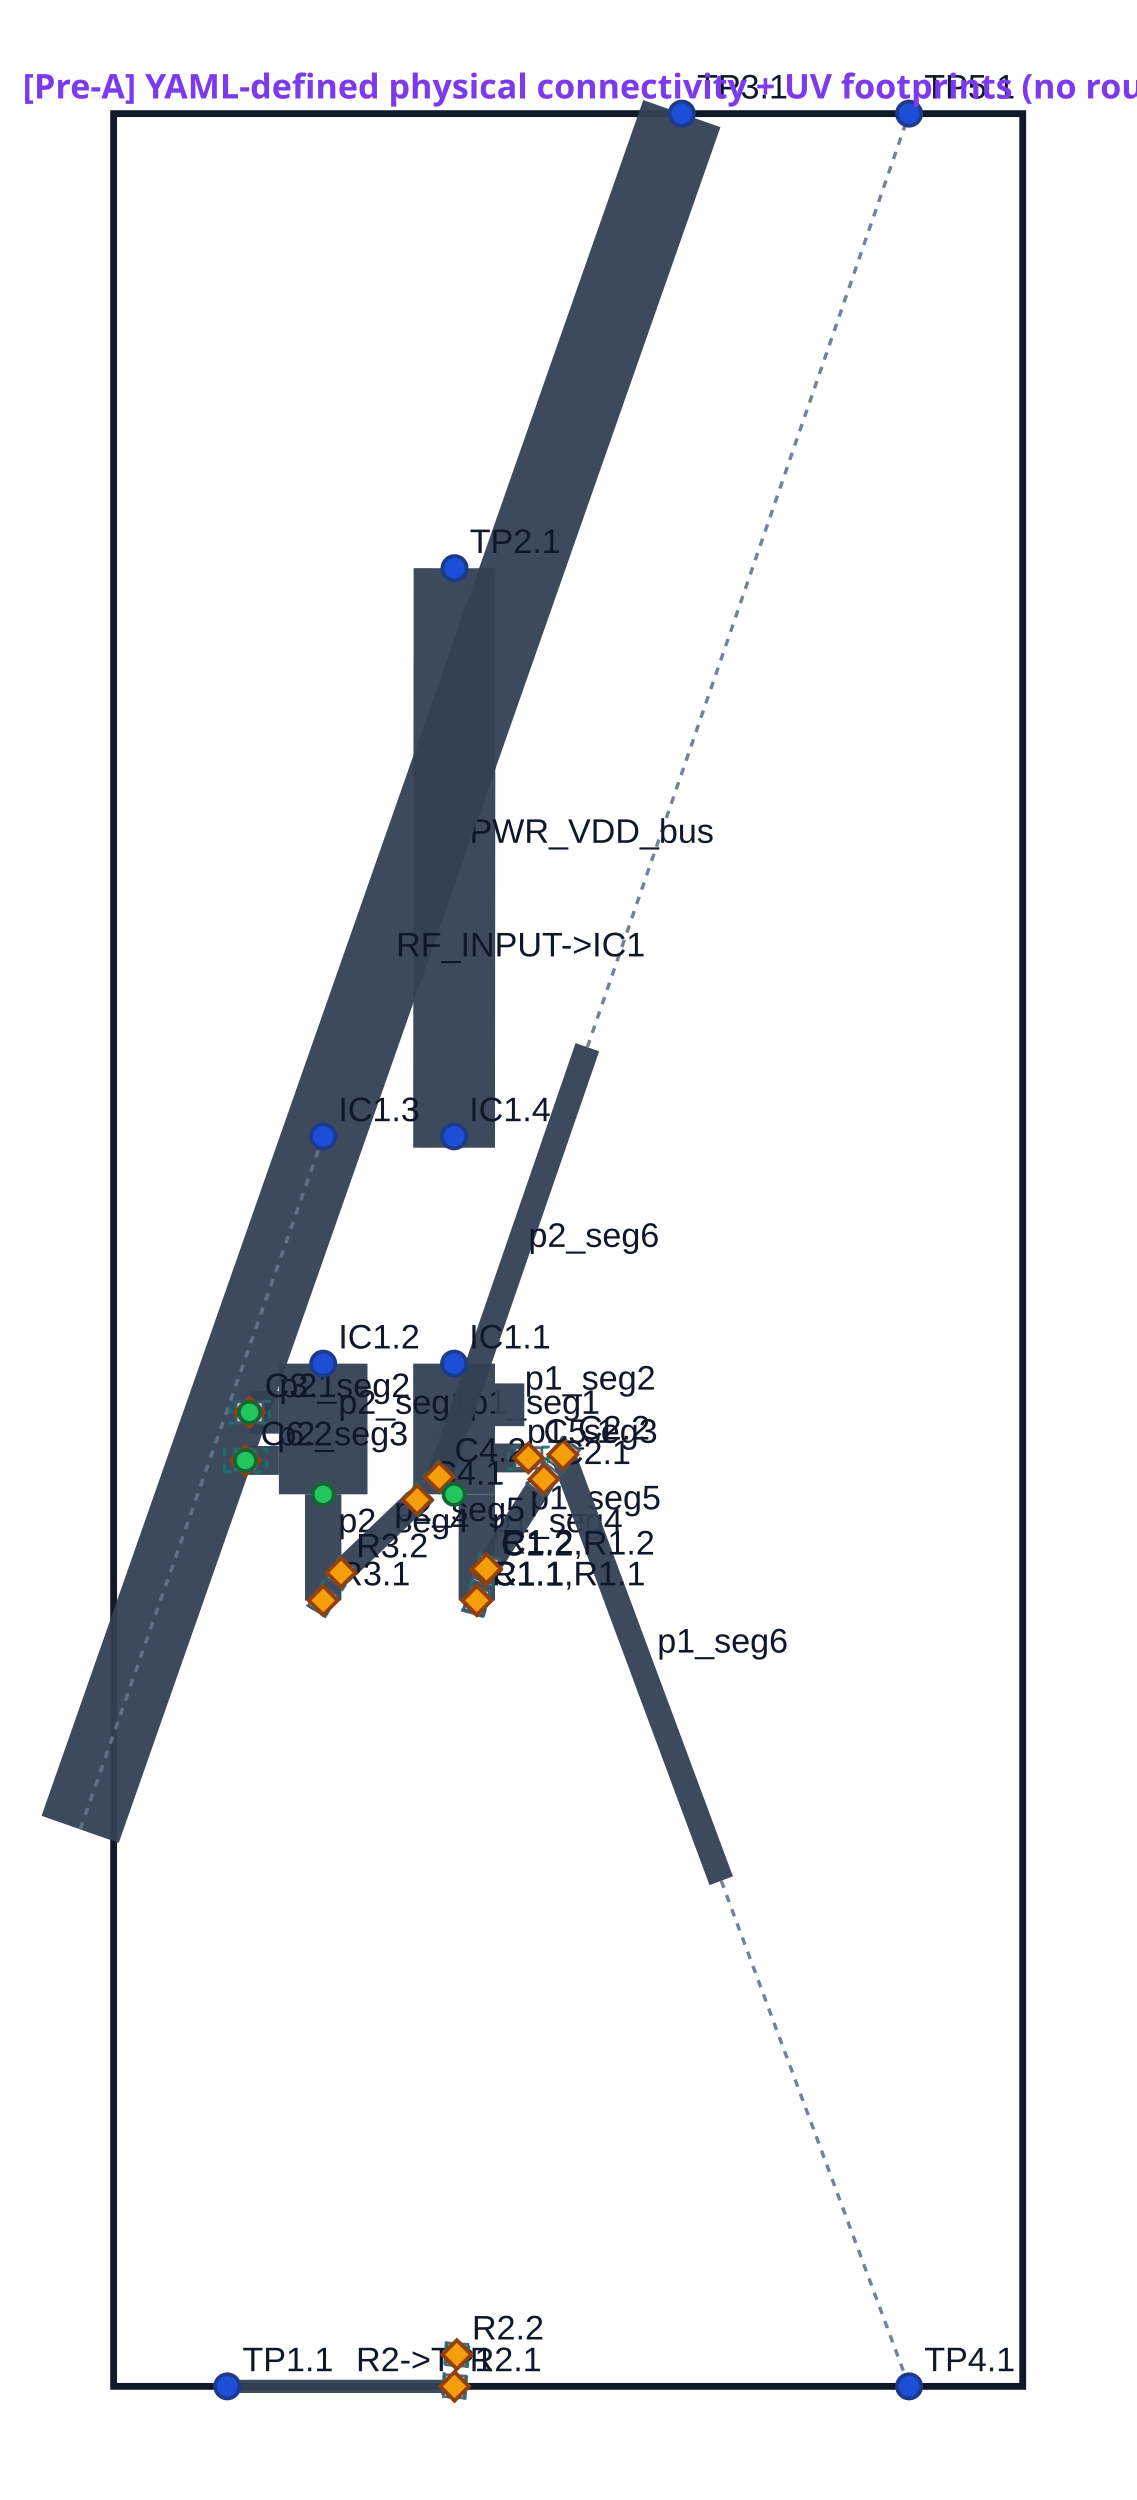
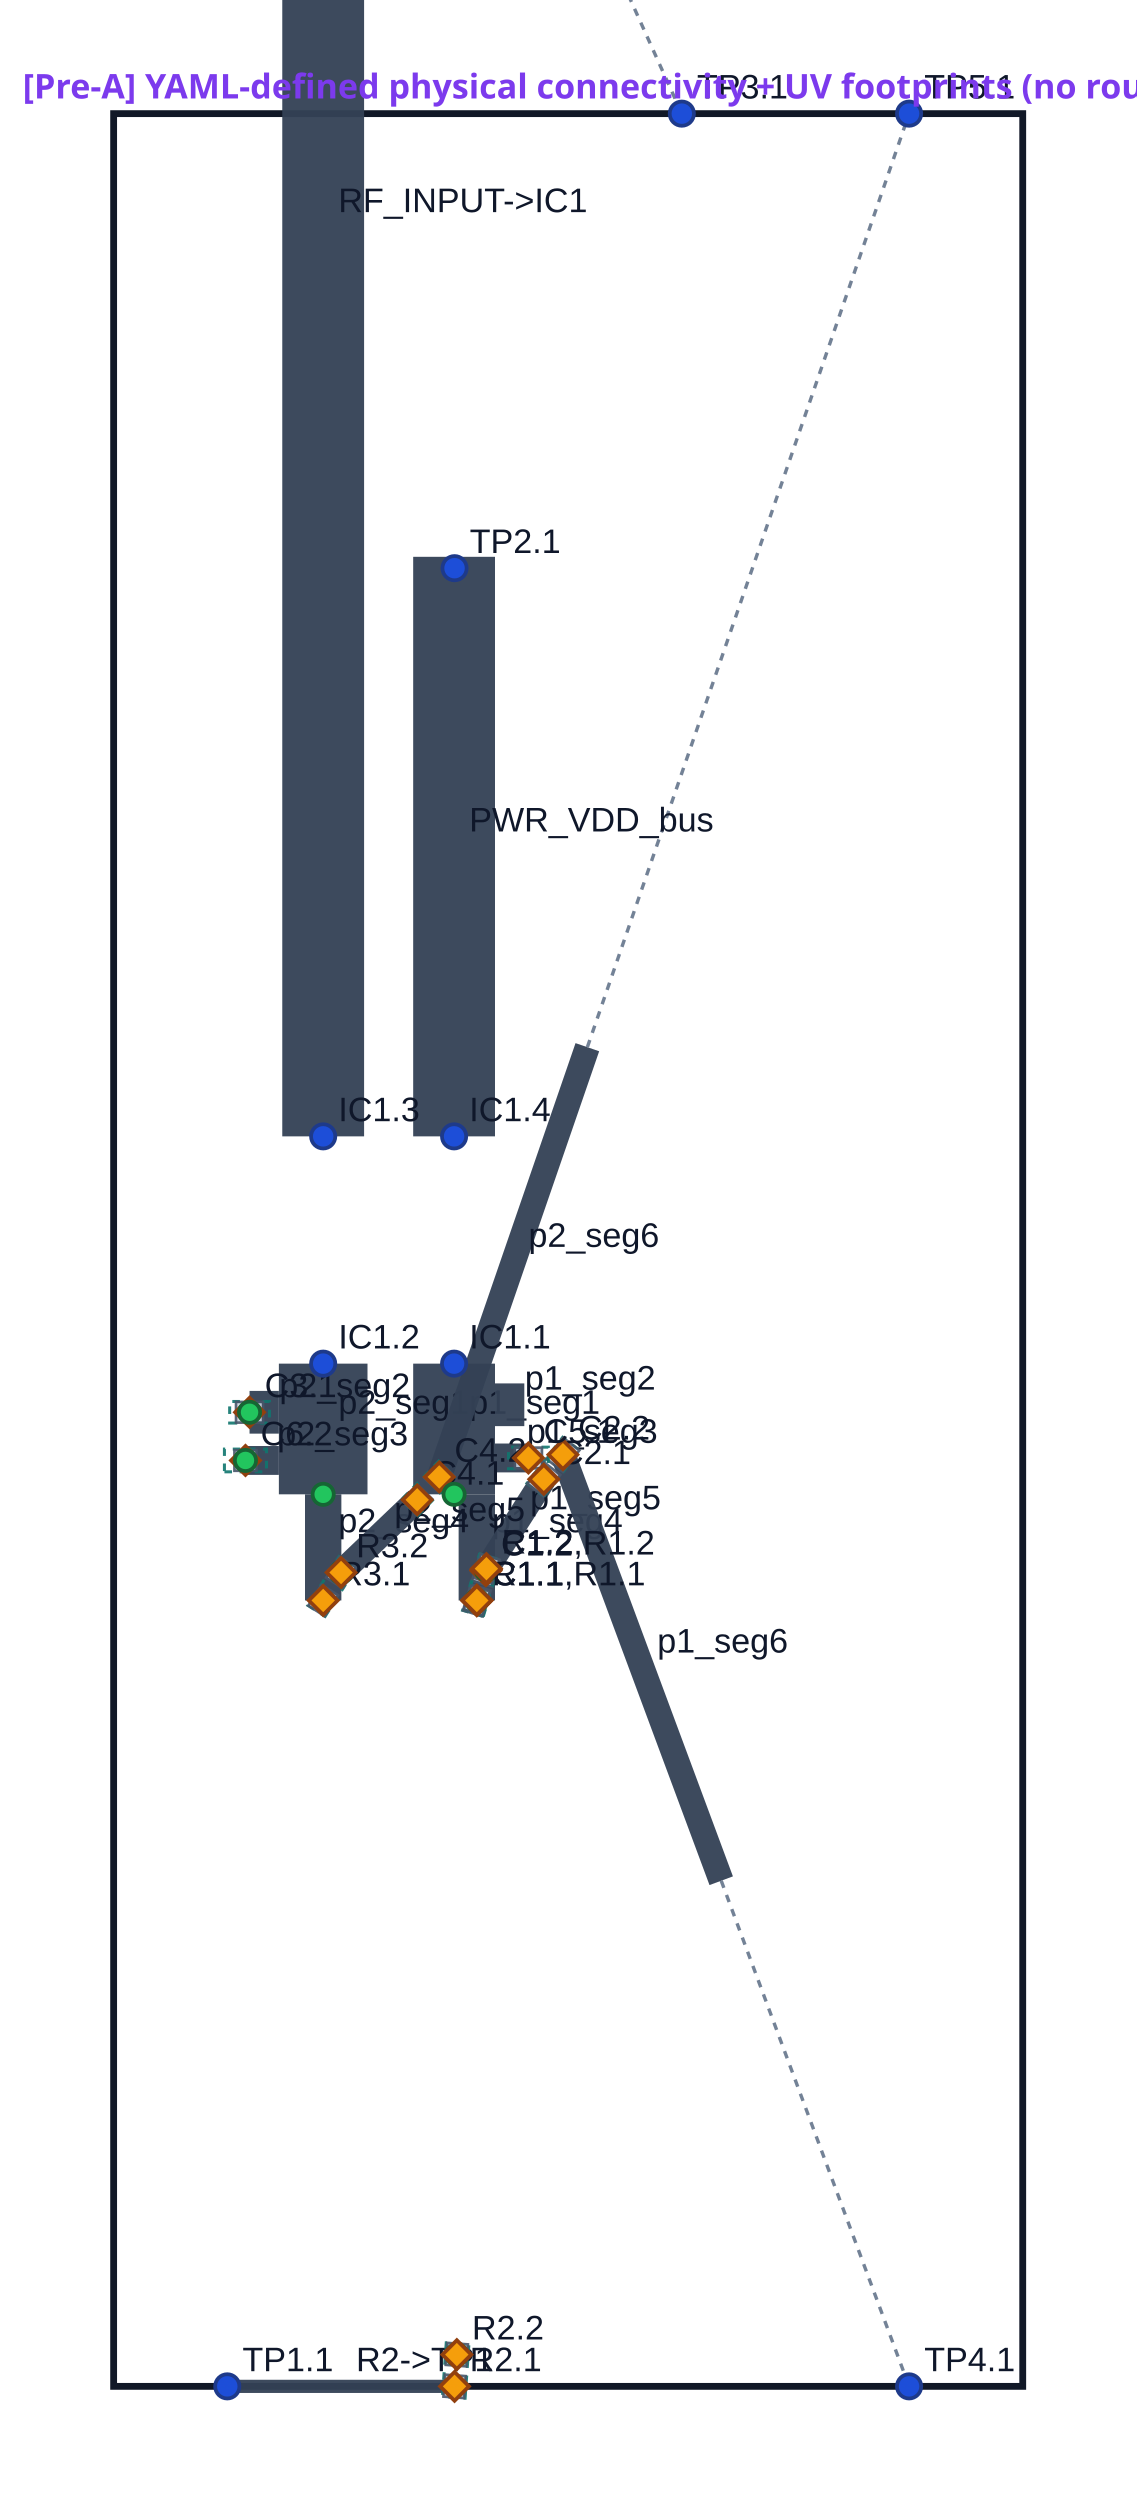
<svg xmlns="http://www.w3.org/2000/svg" width="300.0" height="660.0" viewBox="0 0 300.0 660.0" role="img" aria-label="Pre-A connectivity">
  <style>.prea-board{fill:none;stroke:#111827;stroke-width:1.8;}.prea-fixed-point{fill:#1d4ed8;stroke:#1e3a8a;stroke-width:1;}.prea-node{fill:#22c55e;stroke:#166534;stroke-width:1;}.prea-virtual-endpoint{fill:#f59e0b;stroke:#92400e;stroke-width:1;}.prea-rlc-pad{fill:#cbd5e1;stroke:#475569;stroke-width:0.7;opacity:0.9;}.prea-rlc-bbox{fill:none;stroke:#0f766e;stroke-width:0.8;stroke-dasharray:2 2;opacity:0.9;}.prea-assist-link{stroke:#475569;stroke-width:0.7;stroke-dasharray:2 2;opacity:0.95;}.prea-edge-bridge{stroke:#64748b;stroke-width:0.9;stroke-dasharray:2 2;opacity:0.9;}.prea-edge{fill:none;stroke-linecap:butt;stroke-linejoin:miter;opacity:0.95;}.prea-label{fill:#0f172a;font-family:Arial,sans-serif;font-size:9px;}</style>
  <rect class="prea-board" x="30.00" y="30.00" width="240.00" height="600.00" />
  <line class="prea-edge" data-edge-id="C1R1_to_combiner" x1="128.34" y1="414.39" x2="128.34" y2="414.39" stroke="#334155" stroke-width="1.20" />
  <line class="prea-edge" data-edge-id="IC1_pin1_seg1" x1="119.88" y1="360.00" x2="119.88" y2="394.50" stroke="#334155" stroke-width="21.60" />
  <text class="prea-label" x="123.88" y="373.25">p1_seg1</text>
  <line class="prea-edge" data-edge-id="IC1_pin1_seg2" x1="130.68" y1="370.86" x2="138.42" y2="370.86" stroke="#334155" stroke-width="11.28" />
  <text class="prea-label" x="138.55" y="366.86">p1_seg2</text>
  <line class="prea-edge" data-edge-id="IC1_pin1_seg2_to_R2" x1="120.60" y1="621.62" x2="120.60" y2="621.62" stroke="#334155" stroke-width="1.20" />
  <line class="prea-edge" data-edge-id="IC1_pin1_seg3" x1="130.68" y1="384.90" x2="139.50" y2="384.90" stroke="#334155" stroke-width="7.62" />
  <text class="prea-label" x="139.09" y="380.90">p1_seg3</text>
  <line class="prea-edge" data-edge-id="IC1_pin1_seg3_to_C5" x1="139.50" y1="384.90" x2="139.50" y2="384.90" stroke="#334155" stroke-width="1.20" />
  <line class="prea-edge" data-edge-id="IC1_pin1_seg4" x1="125.88" y1="394.50" x2="125.88" y2="422.52" stroke="#334155" stroke-width="9.60" />
  <text class="prea-label" x="129.88" y="404.51">p1_seg4</text>
  <line class="prea-edge" data-edge-id="IC1_pin1_seg4_to_C1R1" x1="125.88" y1="422.52" x2="125.88" y2="422.52" stroke="#334155" stroke-width="1.20" />
  <line class="prea-edge" data-edge-id="IC1_pin1_seg5" x1="128.34" y1="414.39" x2="143.56" y2="390.52" stroke="#334155" stroke-width="6.60" />
  <text class="prea-label" x="139.95" y="398.45">p1_seg5</text>
  <line class="prea-edge" data-edge-id="IC1_pin1_seg6" x1="148.61" y1="384.03" x2="190.40" y2="496.51" stroke="#334155" stroke-width="6.60" />
  <line class="prea-edge-bridge" data-edge-id="IC1_pin1_seg6" x1="190.40" y1="496.51" x2="240.00" y2="630.00" />
  <text class="prea-label" x="173.51" y="436.27">p1_seg6</text>
  <line class="prea-edge" data-edge-id="IC1_pin2_seg1" x1="85.32" y1="360.00" x2="85.32" y2="394.50" stroke="#334155" stroke-width="23.40" />
  <text class="prea-label" x="89.32" y="373.25">p2_seg1</text>
  <line class="prea-edge" data-edge-id="IC1_pin2_seg2" x1="73.62" y1="372.84" x2="65.88" y2="372.84" stroke="#334155" stroke-width="11.28" />
  <text class="prea-label" x="73.75" y="368.84">p2_seg2</text>
  <line class="prea-edge" data-edge-id="IC1_pin2_seg2_to_C3" x1="65.88" y1="372.84" x2="65.88" y2="372.84" stroke="#334155" stroke-width="1.20" />
  <line class="prea-edge" data-edge-id="IC1_pin2_seg3" x1="73.62" y1="385.56" x2="64.80" y2="385.56" stroke="#334155" stroke-width="7.62" />
  <text class="prea-label" x="73.21" y="381.56">p2_seg3</text>
  <line class="prea-edge" data-edge-id="IC1_pin2_seg3_to_C6" x1="64.80" y1="385.56" x2="64.80" y2="385.56" stroke="#334155" stroke-width="1.20" />
  <line class="prea-edge" data-edge-id="IC1_pin2_seg4" x1="85.32" y1="394.50" x2="85.32" y2="422.52" stroke="#334155" stroke-width="9.60" />
  <text class="prea-label" x="89.32" y="404.51">p2_seg4</text>
  <line class="prea-edge" data-edge-id="IC1_pin2_seg5" x1="90.04" y1="415.14" x2="110.14" y2="395.96" stroke="#334155" stroke-width="6.60" />
  <text class="prea-label" x="104.09" y="401.55">p2_seg5</text>
  <line class="prea-edge" data-edge-id="IC1_pin2_seg6" x1="115.96" y1="389.91" x2="155.06" y2="276.46" stroke="#334155" stroke-width="6.60" />
  <line class="prea-edge-bridge" data-edge-id="IC1_pin2_seg6" x1="155.06" y1="276.46" x2="240.00" y2="30.00" />
  <text class="prea-label" x="139.51" y="329.18">p2_seg6</text>
-   <line class="prea-edge" data-edge-id="PWR_VDD_bus" x1="120.00" y1="150.00" x2="119.88" y2="303.00" stroke="#334155" stroke-width="21.60" />
-   <line class="prea-edge-bridge" data-edge-id="PWR_VDD_bus" x1="119.88" y1="303.00" x2="119.88" y2="300.00" />
-   <text class="prea-label" x="123.94" y="222.50">PWR_VDD_bus</text>
+   <line class="prea-edge" data-edge-id="PWR_VDD_bus" x1="119.88" y1="147.00" x2="119.88" y2="300.00" stroke="#334155" stroke-width="21.60" />
+   <line class="prea-edge-bridge" data-edge-id="PWR_VDD_bus" x1="119.88" y1="147.00" x2="120.00" y2="150.00" />
+   <text class="prea-label" x="123.88" y="219.50">PWR_VDD_bus</text>
  <line class="prea-edge" data-edge-id="R2_to_TP1" x1="120.00" y1="630.00" x2="60.00" y2="630.00" stroke="#334155" stroke-width="3.48" />
  <text class="prea-label" x="94.00" y="626.00">R2-&gt;TP1</text>
  <line class="prea-edge" data-edge-id="R3_to_combiner" x1="90.04" y1="415.14" x2="90.04" y2="415.14" stroke="#334155" stroke-width="1.20" />
-   <line class="prea-edge" data-edge-id="RF_INPUT_to_IC1" x1="180.00" y1="30.00" x2="21.16" y2="482.96" stroke="#334155" stroke-width="21.60" />
-   <line class="prea-edge-bridge" data-edge-id="RF_INPUT_to_IC1" x1="21.16" y1="482.96" x2="85.32" y2="300.00" />
-   <text class="prea-label" x="104.58" y="252.48">RF_INPUT-&gt;IC1</text>
+   <line class="prea-edge" data-edge-id="RF_INPUT_to_IC1" x1="85.32" y1="-180.00" x2="85.32" y2="300.00" stroke="#334155" stroke-width="21.60" />
+   <line class="prea-edge-bridge" data-edge-id="RF_INPUT_to_IC1" x1="85.32" y1="-180.00" x2="180.00" y2="30.00" />
+   <text class="prea-label" x="89.32" y="56.00">RF_INPUT-&gt;IC1</text>
  <path class="prea-rlc-bbox" d="M 127.58,426.76 L 132.02,412.06 L 126.56,410.41 L 122.12,425.11 Z" />
  <polygon class="prea-rlc-pad" points="127.46,426.73 129.53,419.89 124.30,418.31 122.23,425.15" />
  <polygon class="prea-rlc-pad" points="129.84,418.86 131.90,412.02 126.68,410.44 124.61,417.28" />
  <path class="prea-rlc-bbox" d="M 127.52,426.43 L 131.94,411.79 L 126.78,410.22 L 122.35,424.87 Z" />
  <polygon class="prea-rlc-pad" points="127.40,426.40 129.30,420.14 124.36,418.64 122.46,424.90" />
  <polygon class="prea-rlc-pad" points="129.94,418.01 131.83,411.75 126.89,410.26 125.00,416.52" />
  <path class="prea-rlc-bbox" d="M 143.62,395.08 L 153.05,382.96 L 148.55,379.46 L 139.12,391.59 Z" />
  <polygon class="prea-rlc-pad" points="143.53,395.01 147.91,389.37 143.60,386.02 139.22,391.66" />
  <polygon class="prea-rlc-pad" points="148.57,388.52 152.96,382.88 148.64,379.53 144.26,385.17" />
  <path class="prea-rlc-bbox" d="M 122.79,633.12 L 123.79,618.93 L 117.81,618.51 L 116.80,632.69 Z" />
  <polygon class="prea-rlc-pad" points="117.48,626.90 117.07,632.71 122.52,633.10 122.93,627.29" />
  <polygon class="prea-rlc-pad" points="123.11,624.72 123.53,618.91 118.08,618.52 117.67,624.33" />
  <path class="prea-rlc-bbox" d="M 60.63,375.69 L 71.13,375.69 L 71.13,369.99 L 60.63,369.99 Z" />
  <polygon class="prea-rlc-pad" points="62.31,375.57 69.45,375.57 69.45,370.11 62.31,370.11" />
  <path class="prea-rlc-bbox" d="M 85.83,426.73 L 94.08,413.84 L 89.53,410.93 L 81.28,423.82 Z" />
  <polygon class="prea-rlc-pad" points="85.73,426.66 89.26,421.16 84.91,418.38 81.38,423.88" />
  <polygon class="prea-rlc-pad" points="90.45,419.29 93.98,413.78 89.63,411.00 86.11,416.50" />
  <path class="prea-rlc-bbox" d="M 110.28,400.14 L 120.14,389.90 L 115.82,385.73 L 105.96,395.98 Z" />
  <polygon class="prea-rlc-pad" points="110.19,391.97 106.15,396.17 110.09,399.95 114.12,395.76" />
  <polygon class="prea-rlc-pad" points="115.91,393.90 119.95,389.71 116.02,385.92 111.98,390.11" />
  <path class="prea-rlc-bbox" d="M 134.25,387.75 L 144.75,387.75 L 144.75,382.05 L 134.25,382.05 Z" />
  <polygon class="prea-rlc-pad" points="135.93,387.63 143.07,387.63 143.07,382.17 135.93,382.17" />
  <path class="prea-rlc-bbox" d="M 59.25,388.56 L 70.35,388.56 L 70.35,382.56 L 59.25,382.56 Z" />
  <polygon class="prea-rlc-pad" points="61.89,388.29 67.71,388.29 67.71,382.83 61.89,382.83" />
  <polygon class="prea-virtual-endpoint" points="125.88,418.72 129.68,422.52 125.88,426.32 122.08,422.52" />
  <text class="prea-label" x="129.88" y="418.52">C1.1</text>
  <polygon class="prea-virtual-endpoint" points="125.88,418.72 129.68,422.52 125.88,426.32 122.08,422.52" />
  <text class="prea-label" x="129.88" y="418.52">C1.1,R1.1</text>
  <polygon class="prea-virtual-endpoint" points="128.26,410.85 132.06,414.65 128.26,418.45 124.46,414.65" />
  <text class="prea-label" x="132.26" y="410.65">C1.2</text>
  <polygon class="prea-virtual-endpoint" points="128.34,410.59 132.14,414.39 128.34,418.19 124.54,414.39" />
  <text class="prea-label" x="132.34" y="410.39">C1.2,R1.2</text>
  <polygon class="prea-virtual-endpoint" points="143.56,386.72 147.36,390.52 143.56,394.32 139.76,390.52" />
  <text class="prea-label" x="147.56" y="386.52">C2.1</text>
  <polygon class="prea-virtual-endpoint" points="148.61,380.23 152.41,384.03 148.61,387.83 144.81,384.03" />
  <text class="prea-label" x="152.61" y="380.03">C2.2</text>
  <polygon class="prea-virtual-endpoint" points="65.88,369.04 69.68,372.84 65.88,376.64 62.08,372.84" />
  <text class="prea-label" x="69.88" y="368.84">C3.1</text>
  <polygon class="prea-virtual-endpoint" points="110.14,392.16 113.94,395.96 110.14,399.76 106.34,395.96" />
  <text class="prea-label" x="114.14" y="391.96">C4.1</text>
  <polygon class="prea-virtual-endpoint" points="115.96,386.11 119.76,389.91 115.96,393.71 112.16,389.91" />
  <text class="prea-label" x="119.96" y="385.91">C4.2</text>
  <polygon class="prea-virtual-endpoint" points="139.50,381.10 143.30,384.90 139.50,388.70 135.70,384.90" />
  <text class="prea-label" x="143.50" y="380.90">C5.1</text>
  <polygon class="prea-virtual-endpoint" points="64.80,381.76 68.60,385.56 64.80,389.36 61.00,385.56" />
  <text class="prea-label" x="68.80" y="381.56">C6.2</text>
  <circle class="prea-fixed-point" cx="119.88" cy="360.00" r="3.2" />
  <text class="prea-label" x="123.88" y="356.00">IC1.1</text>
  <circle class="prea-fixed-point" cx="85.32" cy="360.00" r="3.2" />
  <text class="prea-label" x="89.32" y="356.00">IC1.2</text>
  <circle class="prea-fixed-point" cx="85.32" cy="300.00" r="3.2" />
  <text class="prea-label" x="89.32" y="296.00">IC1.3</text>
  <circle class="prea-fixed-point" cx="119.88" cy="300.00" r="3.2" />
  <text class="prea-label" x="123.88" y="296.00">IC1.4</text>
  <circle class="prea-node" cx="119.88" cy="394.50" r="2.8" />
  <circle class="prea-node" cx="120.60" cy="621.62" r="2.8" />
  <circle class="prea-node" cx="125.88" cy="422.52" r="2.8" />
  <circle class="prea-node" cx="128.34" cy="414.39" r="2.8" />
  <circle class="prea-node" cx="85.32" cy="394.50" r="2.8" />
  <circle class="prea-node" cx="65.88" cy="372.84" r="2.8" />
  <circle class="prea-node" cx="64.80" cy="385.56" r="2.8" />
  <circle class="prea-node" cx="90.04" cy="415.14" r="2.8" />
  <polygon class="prea-virtual-endpoint" points="125.88,418.72 129.68,422.52 125.88,426.32 122.08,422.52" />
  <text class="prea-label" x="129.88" y="418.52">R1.1</text>
  <polygon class="prea-virtual-endpoint" points="128.41,410.33 132.21,414.13 128.41,417.93 124.61,414.13" />
  <text class="prea-label" x="132.41" y="410.13">R1.2</text>
  <polygon class="prea-virtual-endpoint" points="120.00,626.20 123.80,630.00 120.00,633.80 116.20,630.00" />
  <text class="prea-label" x="124.00" y="626.00">R2.1</text>
  <polygon class="prea-virtual-endpoint" points="120.60,617.82 124.40,621.62 120.60,625.42 116.80,621.62" />
  <text class="prea-label" x="124.60" y="617.62">R2.2</text>
  <polygon class="prea-virtual-endpoint" points="85.32,418.72 89.12,422.52 85.32,426.32 81.52,422.52" />
  <text class="prea-label" x="89.32" y="418.52">R3.1</text>
  <polygon class="prea-virtual-endpoint" points="90.04,411.34 93.84,415.14 90.04,418.94 86.24,415.14" />
  <text class="prea-label" x="94.04" y="411.14">R3.2</text>
  <circle class="prea-fixed-point" cx="60.00" cy="630.00" r="3.2" />
  <text class="prea-label" x="64.00" y="626.00">TP1.1</text>
  <circle class="prea-fixed-point" cx="120.00" cy="150.00" r="3.2" />
  <text class="prea-label" x="124.00" y="146.00">TP2.1</text>
  <circle class="prea-fixed-point" cx="180.00" cy="30.00" r="3.2" />
  <text class="prea-label" x="184.00" y="26.00">TP3.1</text>
  <circle class="prea-fixed-point" cx="240.00" cy="630.00" r="3.2" />
  <text class="prea-label" x="244.00" y="626.00">TP4.1</text>
  <circle class="prea-fixed-point" cx="240.00" cy="30.00" r="3.2" />
  <text class="prea-label" x="244.00" y="26.00">TP5.1</text>
  <text x="6" y="26" font-family="sans-serif" font-size="9" font-weight="bold" fill="#7c3aed">[Pre-A] YAML-defined physical connectivity + UV footprints (no routing)</text>
</svg>
